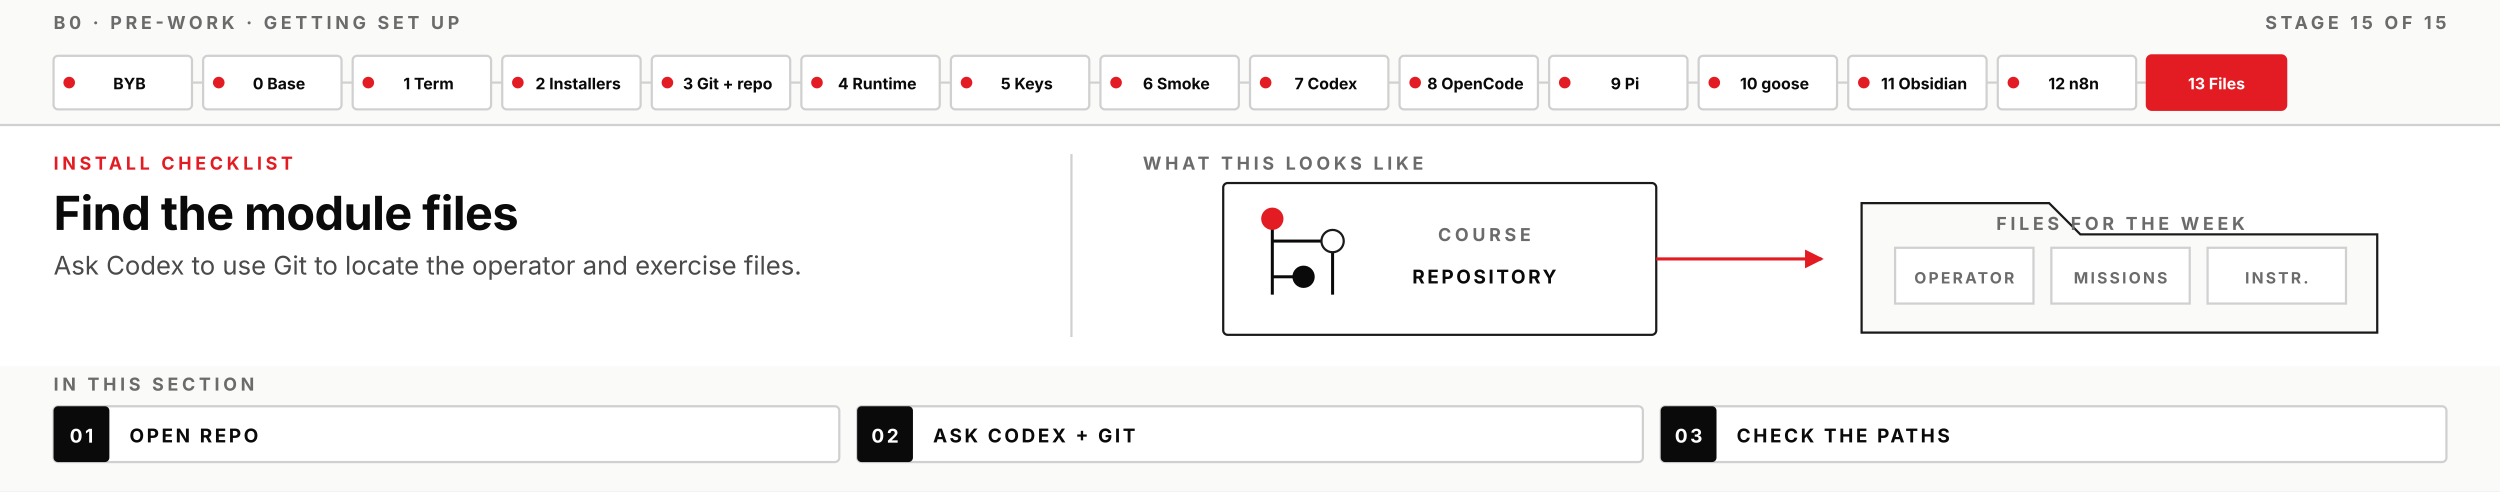
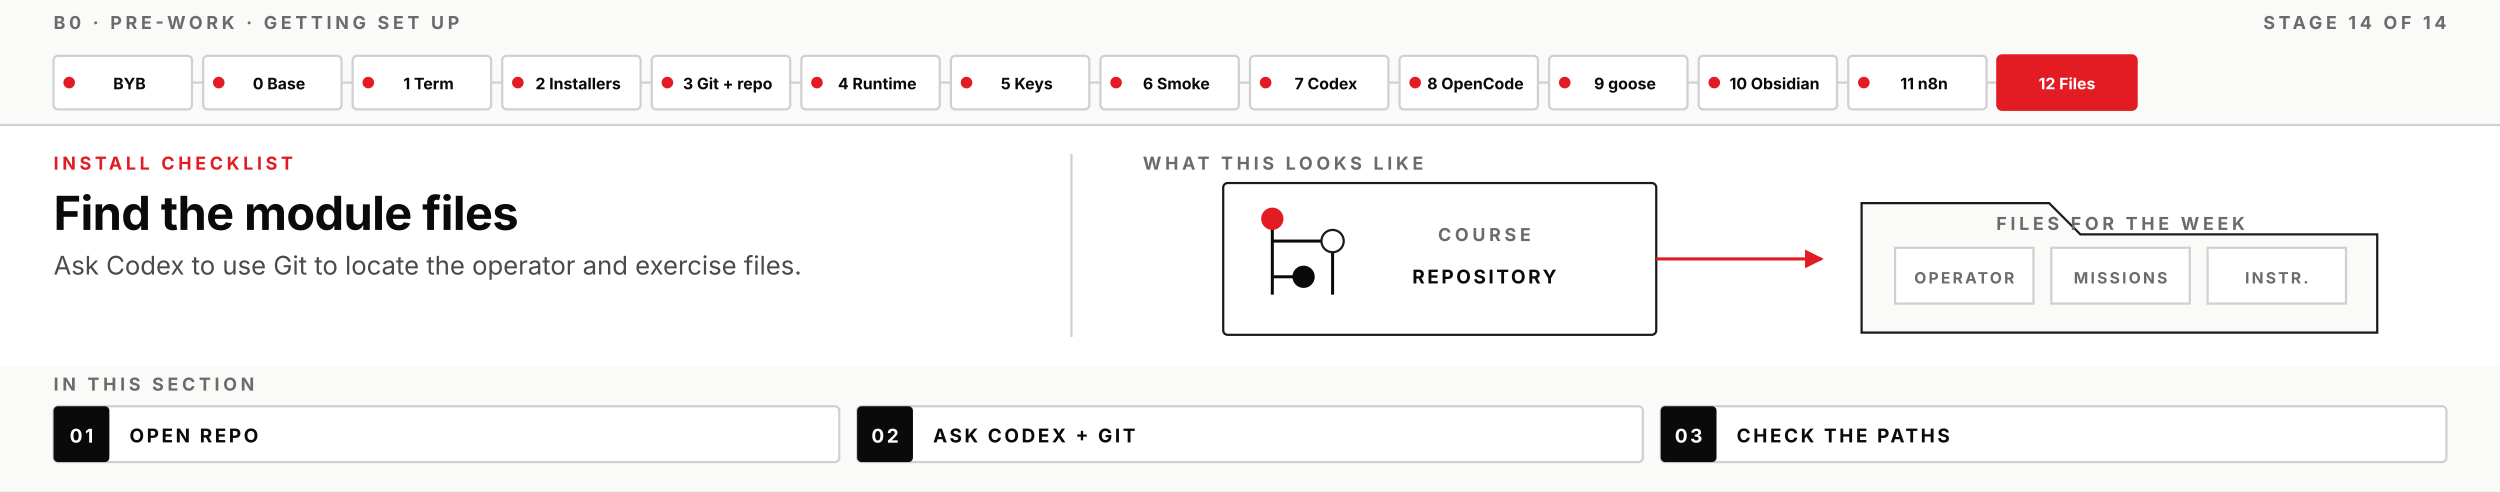
- <svg xmlns="http://www.w3.org/2000/svg" viewBox="0 0 1120 220" role="img" aria-labelledby="title-install-pre-work-13-find-the-operator-and-module-exercise-files">
+ <svg xmlns="http://www.w3.org/2000/svg" viewBox="0 0 1120 220" role="img" aria-labelledby="title-install-pre-work-12-find-the-operator-and-module-exercise-files">
  <defs>
    <marker id="arrow" viewBox="0 0 8 8" refX="7" refY="4" markerWidth="6" markerHeight="6" orient="auto-start-reverse">
      <path d="M0 0 8 4 0 8Z" fill="#0A0A0A" />
    </marker>
    <marker id="arrow-red" viewBox="0 0 8 8" refX="7" refY="4" markerWidth="6" markerHeight="6" orient="auto-start-reverse">
      <path d="M0 0 8 4 0 8Z" fill="#E31C23" />
    </marker>
    <style>
      text { font-family: system-ui, "Inter", "Helvetica Neue", Arial, sans-serif; fill: #0A0A0A; }
      .micro { font-size: 8px; font-weight: 650; letter-spacing: 1.65px; }
      .tiny { font-size: 7px; font-weight: 650; letter-spacing: 1px; }
      .railtext { font-size: 7.1px; font-weight: 650; }
      .title { font-size: 21px; font-weight: 680; letter-spacing: -0.25px; }
      .purpose { font-size: 11.5px; font-weight: 430; fill: #4A4A4A; }
      .caption { font-size: 8.5px; font-weight: 650; letter-spacing: 1.15px; }
      .body { font-size: 9.5px; font-weight: 520; }
      .muted { fill: #6B6B6B; }
      .white { fill: #FFFFFF; }
      .red { fill: #E31C23; }
      .gold { fill: #A58650; }
      .line { fill: none; stroke: #0A0A0A; stroke-width: 1.35; vector-effect: non-scaling-stroke; }
      .hair { fill: none; stroke: #D0D0D0; stroke-width: 1; vector-effect: non-scaling-stroke; }
      .redline { fill: none; stroke: #E31C23; stroke-width: 1.4; vector-effect: non-scaling-stroke; }
      .goldline { fill: none; stroke: #A58650; stroke-width: 1.35; vector-effect: non-scaling-stroke; }
      .dash { stroke-dasharray: 5 4; }
    </style>
  </defs>
  <rect width="1120" height="220" fill="#FFFFFF" />
  <rect x="0" y="0" width="1120" height="56" fill="#FAFAF8" />
  <text x="24" y="13" class="micro muted">B0 · PRE-WORK · GETTING SET UP</text>
-   <text x="1096" y="13" class="micro muted" text-anchor="end">STAGE 15 OF 15</text>
-   <path d="M55 37H993" class="hair" />
+   <text x="1096" y="13" class="micro muted" text-anchor="end">STAGE 14 OF 14</text>
+   <path d="M55 37H926" class="hair" />
  <rect x="24" y="25" width="62" height="24" rx="2" fill="#FFFFFF" stroke="#D0D0D0" stroke-width="1" />
  <circle cx="31" cy="37" r="2.6" fill="#E31C23" />
  <text x="58" y="40" class="railtext" text-anchor="middle">BYB</text>
  <rect x="91" y="25" width="62" height="24" rx="2" fill="#FFFFFF" stroke="#D0D0D0" stroke-width="1" />
  <circle cx="98" cy="37" r="2.6" fill="#E31C23" />
  <text x="125" y="40" class="railtext" text-anchor="middle">0 Base</text>
  <rect x="158" y="25" width="62" height="24" rx="2" fill="#FFFFFF" stroke="#D0D0D0" stroke-width="1" />
  <circle cx="165" cy="37" r="2.6" fill="#E31C23" />
  <text x="192" y="40" class="railtext" text-anchor="middle">1 Term</text>
  <rect x="225" y="25" width="62" height="24" rx="2" fill="#FFFFFF" stroke="#D0D0D0" stroke-width="1" />
  <circle cx="232" cy="37" r="2.6" fill="#E31C23" />
  <text x="259" y="40" class="railtext" text-anchor="middle">2 Installers</text>
  <rect x="292" y="25" width="62" height="24" rx="2" fill="#FFFFFF" stroke="#D0D0D0" stroke-width="1" />
  <circle cx="299" cy="37" r="2.6" fill="#E31C23" />
  <text x="326" y="40" class="railtext" text-anchor="middle">3 Git + repo</text>
  <rect x="359" y="25" width="62" height="24" rx="2" fill="#FFFFFF" stroke="#D0D0D0" stroke-width="1" />
  <circle cx="366" cy="37" r="2.6" fill="#E31C23" />
  <text x="393" y="40" class="railtext" text-anchor="middle">4 Runtime</text>
  <rect x="426" y="25" width="62" height="24" rx="2" fill="#FFFFFF" stroke="#D0D0D0" stroke-width="1" />
  <circle cx="433" cy="37" r="2.6" fill="#E31C23" />
  <text x="460" y="40" class="railtext" text-anchor="middle">5 Keys</text>
  <rect x="493" y="25" width="62" height="24" rx="2" fill="#FFFFFF" stroke="#D0D0D0" stroke-width="1" />
  <circle cx="500" cy="37" r="2.6" fill="#E31C23" />
  <text x="527" y="40" class="railtext" text-anchor="middle">6 Smoke</text>
  <rect x="560" y="25" width="62" height="24" rx="2" fill="#FFFFFF" stroke="#D0D0D0" stroke-width="1" />
  <circle cx="567" cy="37" r="2.6" fill="#E31C23" />
  <text x="594" y="40" class="railtext" text-anchor="middle">7 Codex</text>
  <rect x="627" y="25" width="62" height="24" rx="2" fill="#FFFFFF" stroke="#D0D0D0" stroke-width="1" />
  <circle cx="634" cy="37" r="2.6" fill="#E31C23" />
  <text x="661" y="40" class="railtext" text-anchor="middle">8 OpenCode</text>
  <rect x="694" y="25" width="62" height="24" rx="2" fill="#FFFFFF" stroke="#D0D0D0" stroke-width="1" />
  <circle cx="701" cy="37" r="2.6" fill="#E31C23" />
-   <text x="728" y="40" class="railtext" text-anchor="middle">9 Pi</text>
+   <text x="728" y="40" class="railtext" text-anchor="middle">9 goose</text>
  <rect x="761" y="25" width="62" height="24" rx="2" fill="#FFFFFF" stroke="#D0D0D0" stroke-width="1" />
  <circle cx="768" cy="37" r="2.6" fill="#E31C23" />
-   <text x="795" y="40" class="railtext" text-anchor="middle">10 goose</text>
+   <text x="795" y="40" class="railtext" text-anchor="middle">10 Obsidian</text>
  <rect x="828" y="25" width="62" height="24" rx="2" fill="#FFFFFF" stroke="#D0D0D0" stroke-width="1" />
  <circle cx="835" cy="37" r="2.6" fill="#E31C23" />
-   <text x="862" y="40" class="railtext" text-anchor="middle">11 Obsidian</text>
-   <rect x="895" y="25" width="62" height="24" rx="2" fill="#FFFFFF" stroke="#D0D0D0" stroke-width="1" />
-   <circle cx="902" cy="37" r="2.6" fill="#E31C23" />
-   <text x="929" y="40" class="railtext" text-anchor="middle">12 n8n</text>
-   <rect x="962" y="25" width="62" height="24" rx="2" fill="#E31C23" stroke="#E31C23" stroke-width="1.4" />
-   <text x="993" y="40" class="railtext white" text-anchor="middle">13 Files</text>
+   <text x="862" y="40" class="railtext" text-anchor="middle">11 n8n</text>
+   <rect x="895" y="25" width="62" height="24" rx="2" fill="#E31C23" stroke="#E31C23" stroke-width="1.4" />
+   <text x="926" y="40" class="railtext white" text-anchor="middle">12 Files</text>
  <path d="M0 56H1120" class="hair" />
  <text x="24" y="76" class="micro red">INSTALL CHECKLIST</text>
  <text x="24" y="103" class="title">Find the module files</text>
  <text x="24" y="123" class="purpose">Ask Codex to use Git to locate the operator and exercise files.</text>
  <path d="M480 69V151" class="hair" />
  <text x="512" y="76" class="micro muted">WHAT THIS LOOKS LIKE</text>
  <g aria-label="Course repository containing operator and module exercise files">
    <rect x="548" y="82" width="194" height="68" rx="2" fill="#FFFFFF" stroke="#1A1A1A" />
    <path d="M570 100v32M570 108h27M597 108v24M570 124h14" class="line" />
    <circle cx="570" cy="98" r="5" fill="#E31C23" />
    <circle cx="597" cy="108" r="5" fill="#FFFFFF" stroke="#1A1A1A" />
    <circle cx="584" cy="124" r="5" fill="#0A0A0A" />
    <text x="665" y="108" class="micro muted" text-anchor="middle">COURSE</text>
    <text x="665" y="127" class="caption" text-anchor="middle">REPOSITORY</text>
    <path d="M742 116H816" class="redline" marker-end="url(#arrow-red)" />
    <path d="M834 91H918L932 105H1065V149H834Z" fill="#FAFAF8" stroke="#1A1A1A" />
    <rect x="849" y="111" width="62" height="25" fill="#FFFFFF" stroke="#D0D0D0" />
    <rect x="919" y="111" width="62" height="25" fill="#FFFFFF" stroke="#D0D0D0" />
    <rect x="989" y="111" width="62" height="25" fill="#FFFFFF" stroke="#D0D0D0" />
    <text x="880" y="127" class="tiny muted" text-anchor="middle">OPERATOR</text>
    <text x="950" y="127" class="tiny muted" text-anchor="middle">MISSIONS</text>
    <text x="1020" y="127" class="tiny muted" text-anchor="middle">INSTR.</text>
    <text x="950" y="103" class="micro muted" text-anchor="middle">FILES FOR THE WEEK</text>
  </g>
  <rect x="0" y="164" width="1120" height="56" fill="#FAFAF8" />
  <text x="24" y="175" class="micro muted">IN THIS SECTION</text>
  <rect x="24.00" y="182" width="352.00" height="25" rx="2" fill="#FFFFFF" stroke="#D0D0D0" />
  <rect x="24.00" y="182" width="25" height="25" rx="2" fill="#0A0A0A" />
  <text x="36.50" y="198.3" class="caption white" text-anchor="middle">01</text>
  <text x="58.00" y="198.2" class="caption">OPEN REPO</text>
  <rect x="384.00" y="182" width="352.00" height="25" rx="2" fill="#FFFFFF" stroke="#D0D0D0" />
  <rect x="384.00" y="182" width="25" height="25" rx="2" fill="#0A0A0A" />
  <text x="396.50" y="198.3" class="caption white" text-anchor="middle">02</text>
  <text x="418.00" y="198.2" class="caption">ASK CODEX + GIT</text>
  <rect x="744.00" y="182" width="352.00" height="25" rx="2" fill="#FFFFFF" stroke="#D0D0D0" />
  <rect x="744.00" y="182" width="25" height="25" rx="2" fill="#0A0A0A" />
  <text x="756.50" y="198.3" class="caption white" text-anchor="middle">03</text>
  <text x="778.00" y="198.2" class="caption">CHECK THE PATHS</text>
</svg>
